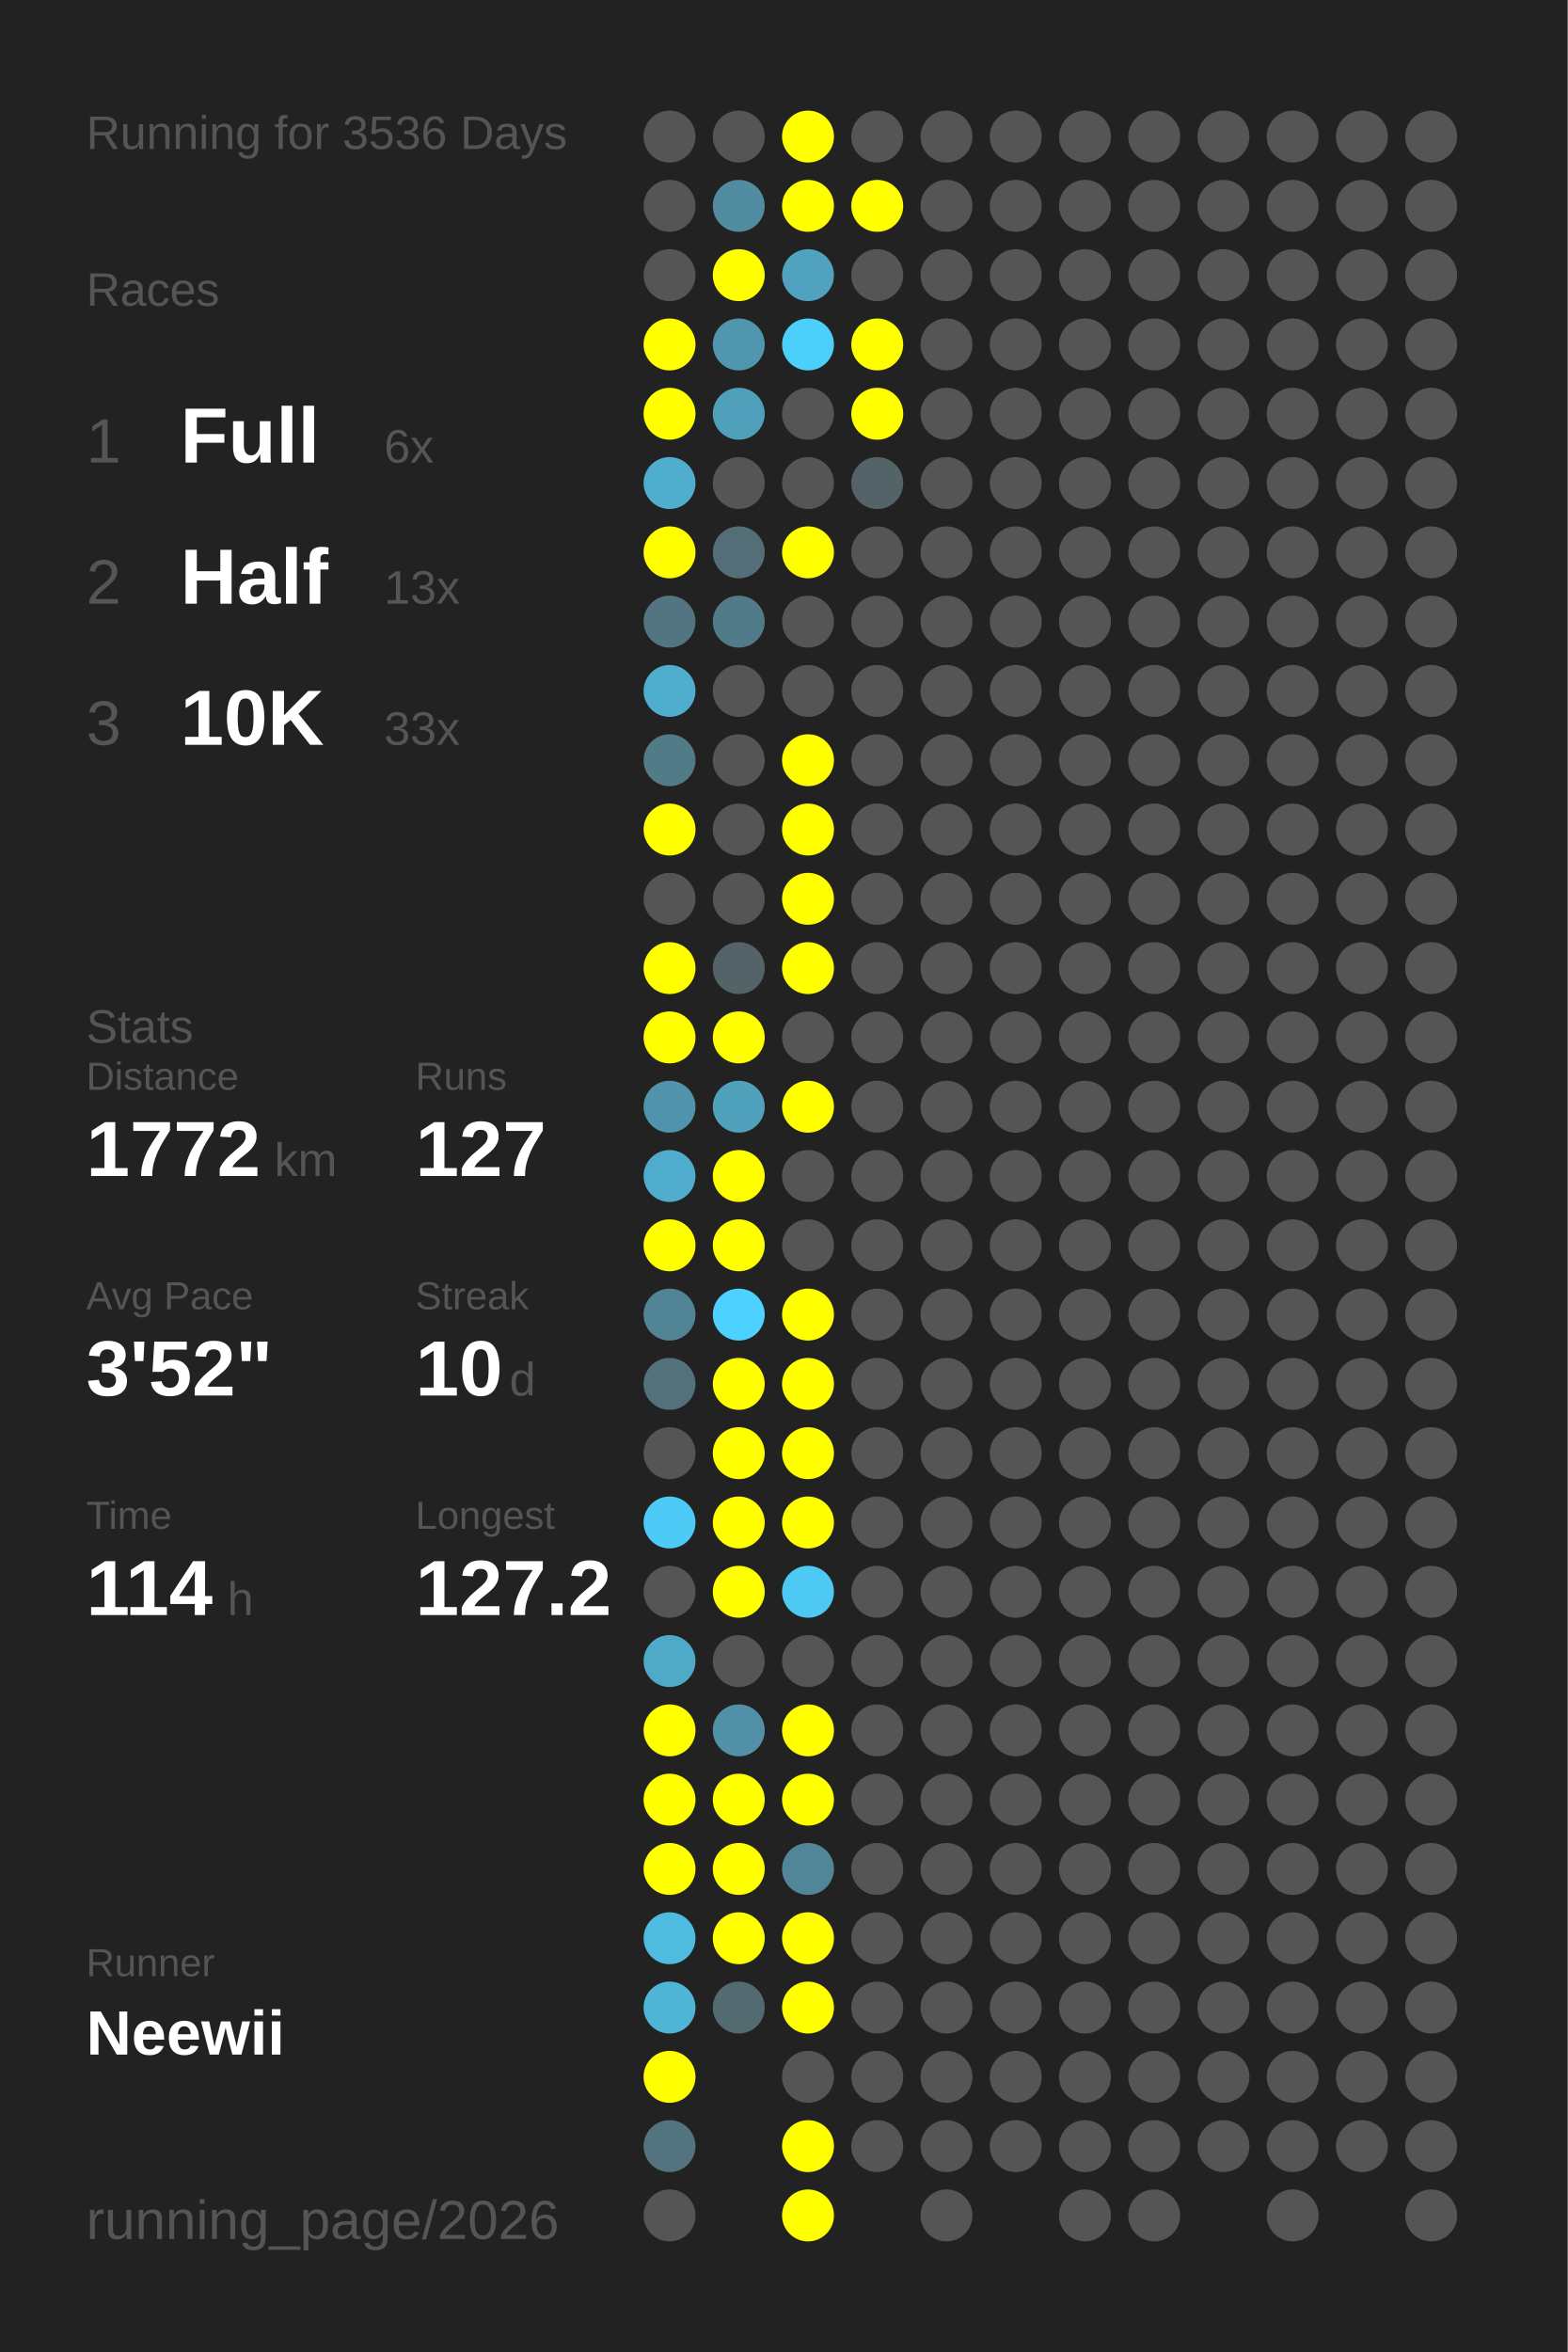
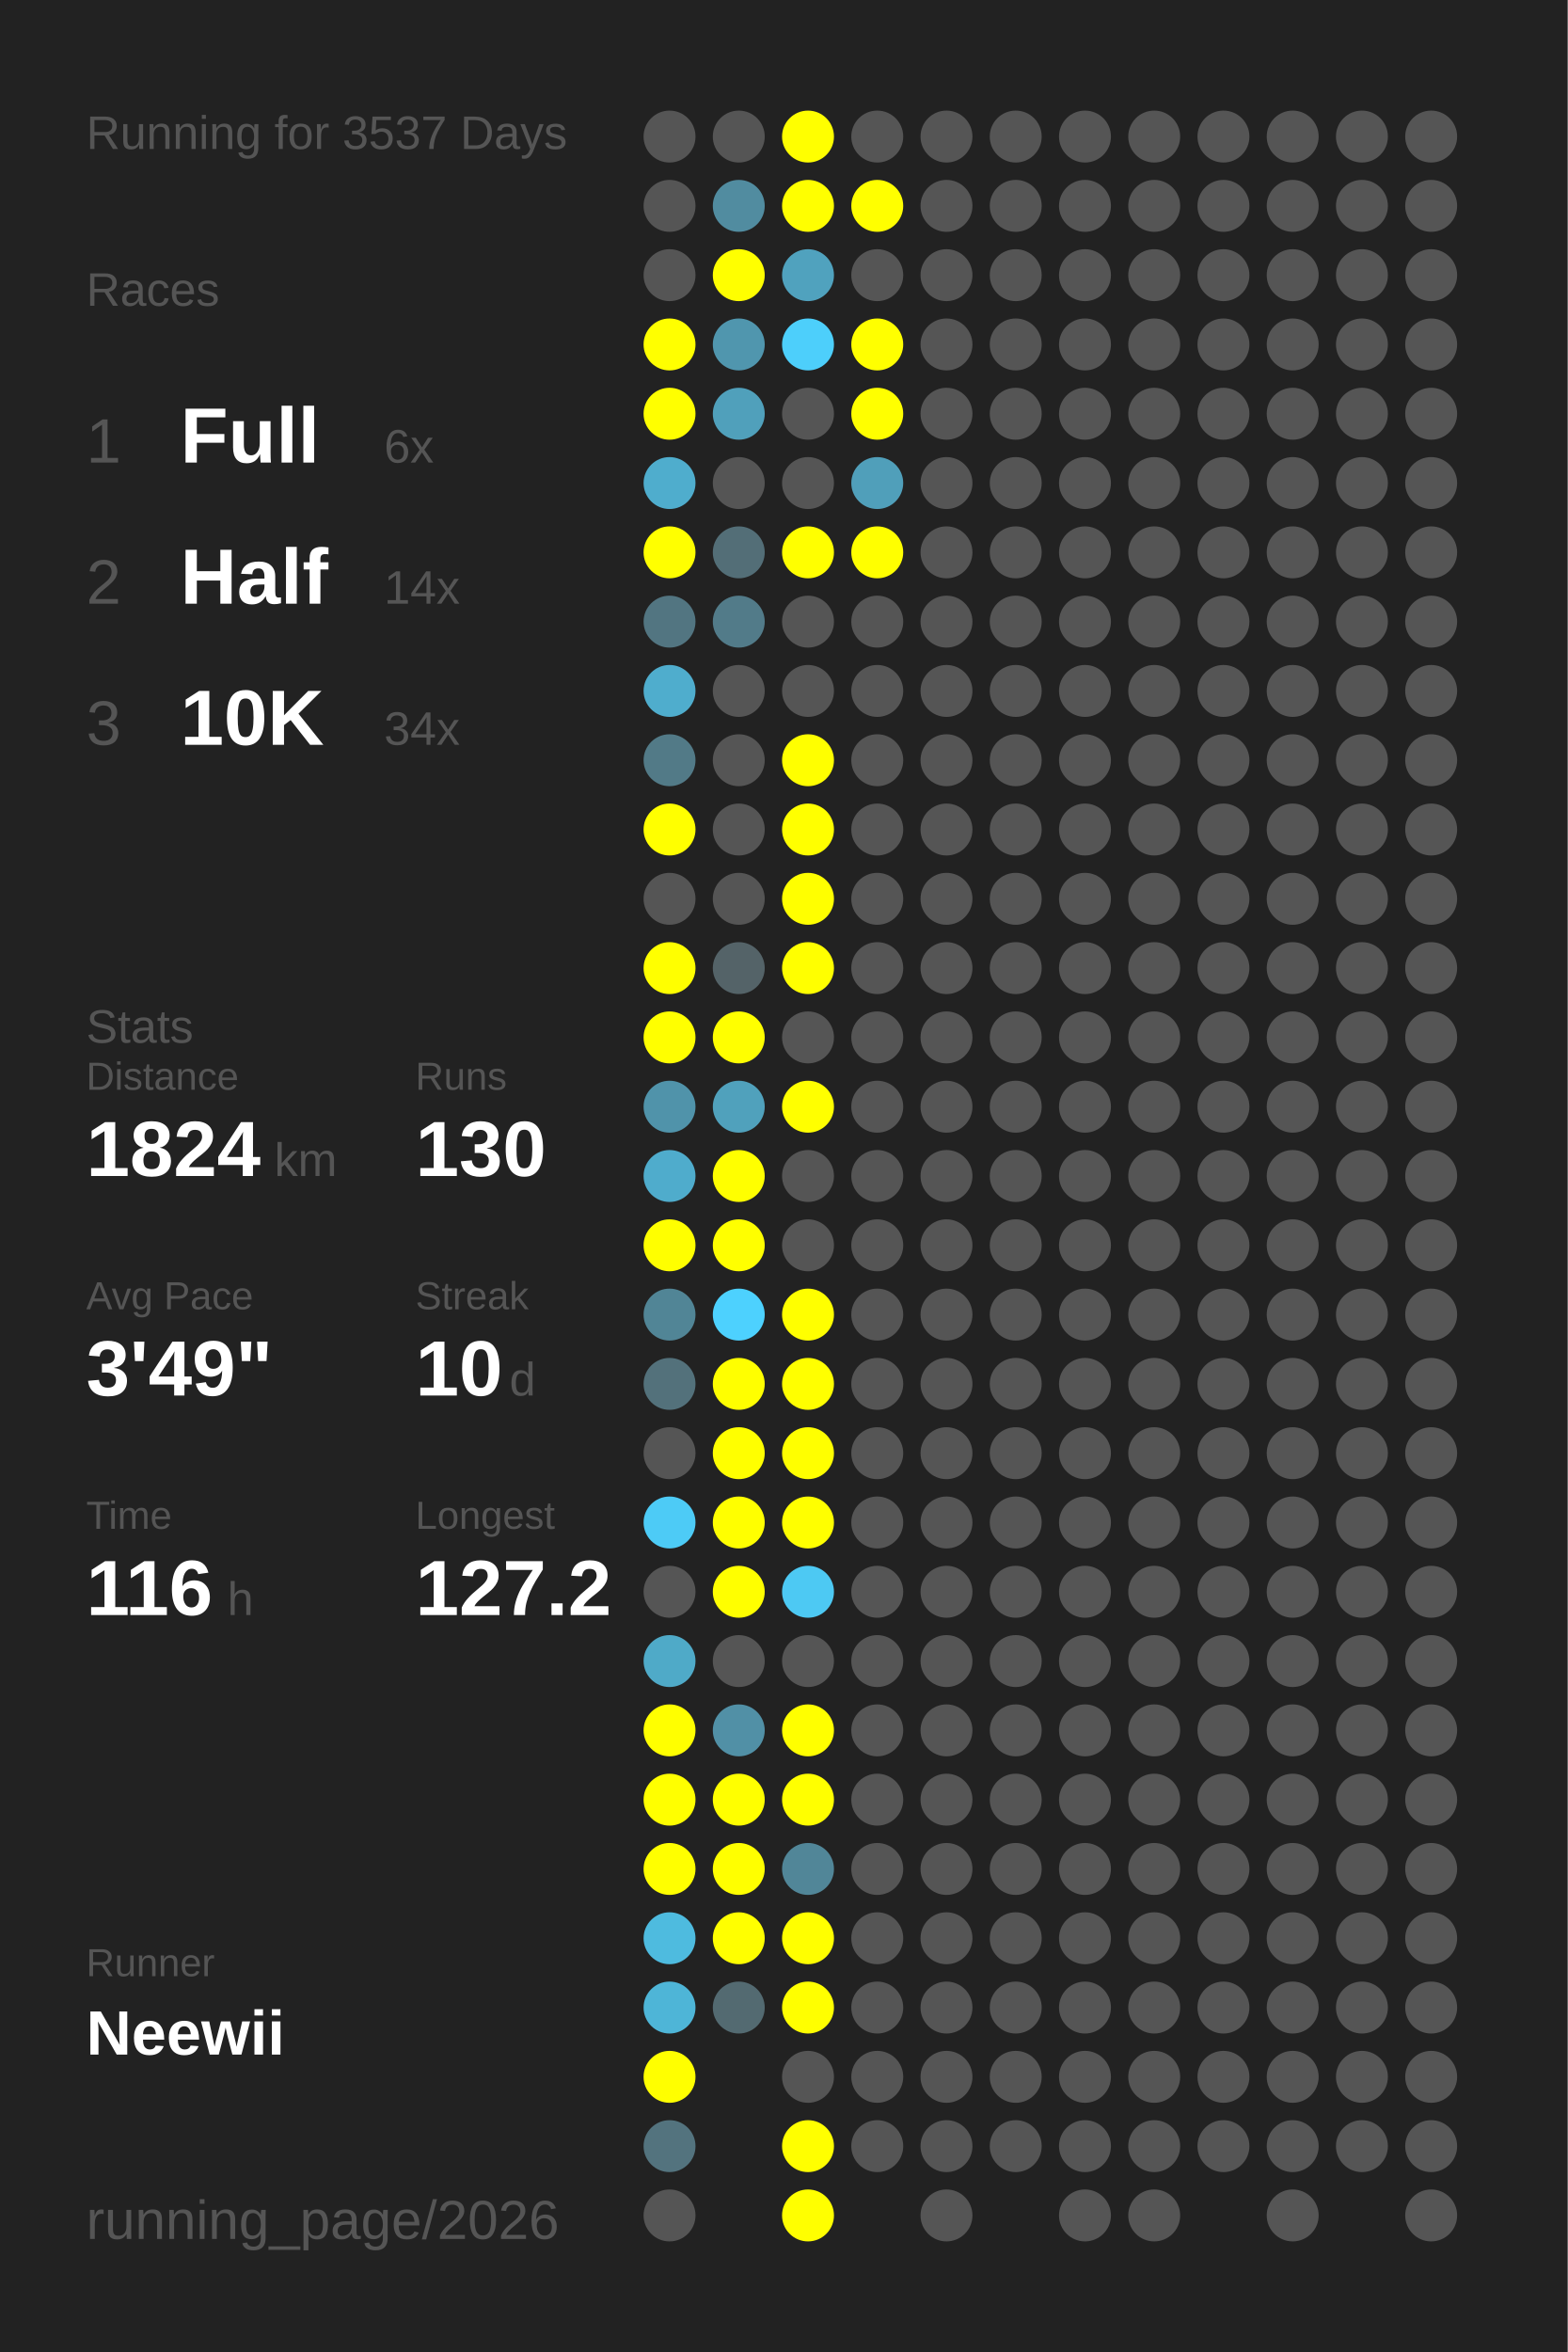
<svg xmlns="http://www.w3.org/2000/svg" baseProfile="full" height="300mm" version="1.1" viewBox="0,0,200,300" width="200mm">
  <defs />
  <rect fill="#222222" height="300" width="200" x="0" y="0" />
-   <text fill="#555555" style="font-size:6px; font-family:Arial;" x="11" y="19">Running for 3536 Days</text>
+   <text fill="#555555" style="font-size:6px; font-family:Arial;" x="11" y="19">Running for 3537 Days</text>
  <text fill="#555555" style="font-size:6px; font-family:Arial;" x="11" y="39">Races</text>
  <text fill="#555555" style="font-size:8px; font-family:Arial;" x="11" y="59">1</text>
  <text fill="#FFFFFF" style="font-size:10px; font-family:Arial; font-weight:bold;" x="23" y="59">Full</text>
  <text fill="#555555" style="font-size:6px; font-family:Arial;" x="49" y="59">6x</text>
  <text fill="#555555" style="font-size:8px; font-family:Arial;" x="11" y="77">2</text>
  <text fill="#FFFFFF" style="font-size:10px; font-family:Arial; font-weight:bold;" x="23" y="77">Half</text>
-   <text fill="#555555" style="font-size:6px; font-family:Arial;" x="49" y="77">13x</text>
+   <text fill="#555555" style="font-size:6px; font-family:Arial;" x="49" y="77">14x</text>
  <text fill="#555555" style="font-size:8px; font-family:Arial;" x="11" y="95">3</text>
  <text fill="#FFFFFF" style="font-size:10px; font-family:Arial; font-weight:bold;" x="23" y="95">10K</text>
-   <text fill="#555555" style="font-size:6px; font-family:Arial;" x="49" y="95">33x</text>
+   <text fill="#555555" style="font-size:6px; font-family:Arial;" x="49" y="95">34x</text>
  <text fill="#555555" style="font-size:6px; font-family:Arial;" x="11" y="133">Stats</text>
  <text fill="#555555" style="font-size:5px; font-family:Arial;" x="11" y="139">Distance</text>
-   <text fill="#FFFFFF" style="font-size:10px; font-family:Arial; font-weight:bold;" x="11" y="150">1772</text>
+   <text fill="#FFFFFF" style="font-size:10px; font-family:Arial; font-weight:bold;" x="11" y="150">1824</text>
  <text fill="#555555" style="font-size:6px; font-family:Arial;" x="35" y="150">km</text>
  <text fill="#555555" style="font-size:5px; font-family:Arial;" x="53" y="139">Runs</text>
-   <text fill="#FFFFFF" style="font-size:10px; font-family:Arial; font-weight:bold;" x="53" y="150">127</text>
+   <text fill="#FFFFFF" style="font-size:10px; font-family:Arial; font-weight:bold;" x="53" y="150">130</text>
  <text fill="#555555" style="font-size:5px; font-family:Arial;" x="11" y="167">Avg Pace</text>
-   <text fill="#FFFFFF" style="font-size:10px; font-family:Arial; font-weight:bold;" x="11" y="178">3'52"</text>
+   <text fill="#FFFFFF" style="font-size:10px; font-family:Arial; font-weight:bold;" x="11" y="178">3'49"</text>
  <text fill="#555555" style="font-size:5px; font-family:Arial;" x="53" y="167">Streak</text>
  <text fill="#FFFFFF" style="font-size:10px; font-family:Arial; font-weight:bold;" x="53" y="178">10</text>
  <text fill="#555555" style="font-size:6px; font-family:Arial;" x="65" y="178">d</text>
  <text fill="#555555" style="font-size:5px; font-family:Arial;" x="11" y="195">Time</text>
-   <text fill="#FFFFFF" style="font-size:10px; font-family:Arial; font-weight:bold;" x="11" y="206">114</text>
+   <text fill="#FFFFFF" style="font-size:10px; font-family:Arial; font-weight:bold;" x="11" y="206">116</text>
  <text fill="#555555" style="font-size:6px; font-family:Arial;" x="29" y="206">h</text>
  <text fill="#555555" style="font-size:5px; font-family:Arial;" x="53" y="195">Longest</text>
  <text fill="#FFFFFF" style="font-size:10px; font-family:Arial; font-weight:bold;" x="53" y="206">127.2</text>
  <text fill="#555555" style="font-size:5px; font-family:Arial;" x="11" y="252.065">Runner</text>
  <text fill="#FFFFFF" style="font-size:8px; font-family:Arial; font-weight:bold;" x="11" y="262.065">Neewii</text>
  <text fill="#555555" style="font-size:7px; font-family:Arial;" x="11" y="285.581">running_page/2026</text>
  <circle cx="85.417" cy="17.419" fill="#555555" r="3.312" />
  <circle cx="85.417" cy="26.258" fill="#555555" r="3.312" />
  <circle cx="85.417" cy="35.097" fill="#555555" r="3.312" />
  <circle cx="85.417" cy="43.935" fill="#FFFF00" r="3.312" />
  <circle cx="85.417" cy="52.774" fill="#FFFF00" r="3.312" />
  <circle cx="85.417" cy="61.613" fill="#4fadcd" r="3.312" />
  <circle cx="85.417" cy="70.452" fill="#FFFF00" r="3.312" />
  <circle cx="85.417" cy="79.29" fill="#527581" r="3.312" />
  <circle cx="85.417" cy="88.129" fill="#4fadcd" r="3.312" />
  <circle cx="85.417" cy="96.968" fill="#527a87" r="3.312" />
  <circle cx="85.417" cy="105.806" fill="#FFFF00" r="3.312" />
  <circle cx="85.417" cy="114.645" fill="#555555" r="3.312" />
  <circle cx="85.417" cy="123.484" fill="#FFFF00" r="3.312" />
  <circle cx="85.417" cy="132.323" fill="#FFFF00" r="3.312" />
  <circle cx="85.417" cy="141.161" fill="#5093aa" r="3.312" />
  <circle cx="85.417" cy="150" fill="#4faccc" r="3.312" />
  <circle cx="85.417" cy="158.839" fill="#FFFF00" r="3.312" />
  <circle cx="85.417" cy="167.677" fill="#518596" r="3.312" />
  <circle cx="85.417" cy="176.516" fill="#53717b" r="3.312" />
  <circle cx="85.417" cy="185.355" fill="#555555" r="3.312" />
  <circle cx="85.417" cy="194.194" fill="#4dcbf6" r="3.312" />
  <circle cx="85.417" cy="203.032" fill="#555555" r="3.312" />
  <circle cx="85.417" cy="211.871" fill="#4faac8" r="3.312" />
  <circle cx="85.417" cy="220.71" fill="#FFFF00" r="3.312" />
  <circle cx="85.417" cy="229.548" fill="#FFFF00" r="3.312" />
  <circle cx="85.417" cy="238.387" fill="#FFFF00" r="3.312" />
  <circle cx="85.417" cy="247.226" fill="#4ebbdf" r="3.312" />
  <circle cx="85.417" cy="256.065" fill="#4eb5d7" r="3.312" />
  <circle cx="85.417" cy="264.903" fill="#FFFF00" r="3.312" />
  <circle cx="85.417" cy="273.742" fill="#53737e" r="3.312" />
  <circle cx="85.417" cy="282.581" fill="#555555" r="3.312" />
  <circle cx="94.25" cy="17.419" fill="#555555" r="3.312" />
  <circle cx="94.25" cy="26.258" fill="#518ca0" r="3.312" />
  <circle cx="94.25" cy="35.097" fill="#FFFF00" r="3.312" />
  <circle cx="94.25" cy="43.935" fill="#5096ae" r="3.312" />
  <circle cx="94.25" cy="52.774" fill="#50a0bb" r="3.312" />
  <circle cx="94.25" cy="61.613" fill="#555555" r="3.312" />
  <circle cx="94.25" cy="70.452" fill="#536e77" r="3.312" />
  <circle cx="94.25" cy="79.29" fill="#527b89" r="3.312" />
  <circle cx="94.25" cy="88.129" fill="#555555" r="3.312" />
  <circle cx="94.25" cy="96.968" fill="#555555" r="3.312" />
  <circle cx="94.25" cy="105.806" fill="#555555" r="3.312" />
  <circle cx="94.25" cy="114.645" fill="#555555" r="3.312" />
  <circle cx="94.25" cy="123.484" fill="#546368" r="3.312" />
  <circle cx="94.25" cy="132.323" fill="#FFFF00" r="3.312" />
  <circle cx="94.25" cy="141.161" fill="#50a1bc" r="3.312" />
  <circle cx="94.25" cy="150" fill="#FFFF00" r="3.312" />
  <circle cx="94.25" cy="158.839" fill="#FFFF00" r="3.312" />
  <circle cx="94.25" cy="167.677" fill="#4dd1fe" r="3.312" />
  <circle cx="94.25" cy="176.516" fill="#FFFF00" r="3.312" />
  <circle cx="94.25" cy="185.355" fill="#FFFF00" r="3.312" />
  <circle cx="94.25" cy="194.194" fill="#FFFF00" r="3.312" />
  <circle cx="94.25" cy="203.032" fill="#FFFF00" r="3.312" />
  <circle cx="94.25" cy="211.871" fill="#555555" r="3.312" />
  <circle cx="94.25" cy="220.71" fill="#5190a6" r="3.312" />
  <circle cx="94.25" cy="229.548" fill="#FFFF00" r="3.312" />
  <circle cx="94.25" cy="238.387" fill="#FFFF00" r="3.312" />
  <circle cx="94.25" cy="247.226" fill="#FFFF00" r="3.312" />
  <circle cx="94.25" cy="256.065" fill="#536a71" r="3.312" />
  <circle cx="103.083" cy="17.419" fill="#FFFF00" r="3.312" />
  <circle cx="103.083" cy="26.258" fill="#FFFF00" r="3.312" />
  <circle cx="103.083" cy="35.097" fill="#50a2be" r="3.312" />
  <circle cx="103.083" cy="43.935" fill="#4dcffb" r="3.312" />
  <circle cx="103.083" cy="52.774" fill="#555555" r="3.312" />
  <circle cx="103.083" cy="61.613" fill="#555555" r="3.312" />
  <circle cx="103.083" cy="70.452" fill="#FFFF00" r="3.312" />
  <circle cx="103.083" cy="79.29" fill="#555555" r="3.312" />
  <circle cx="103.083" cy="88.129" fill="#555555" r="3.312" />
  <circle cx="103.083" cy="96.968" fill="#FFFF00" r="3.312" />
  <circle cx="103.083" cy="105.806" fill="#FFFF00" r="3.312" />
  <circle cx="103.083" cy="114.645" fill="#FFFF00" r="3.312" />
  <circle cx="103.083" cy="123.484" fill="#FFFF00" r="3.312" />
  <circle cx="103.083" cy="132.323" fill="#555555" r="3.312" />
  <circle cx="103.083" cy="141.161" fill="#FFFF00" r="3.312" />
  <circle cx="103.083" cy="150" fill="#555555" r="3.312" />
  <circle cx="103.083" cy="158.839" fill="#555555" r="3.312" />
  <circle cx="103.083" cy="167.677" fill="#FFFF00" r="3.312" />
  <circle cx="103.083" cy="176.516" fill="#FFFF00" r="3.312" />
  <circle cx="103.083" cy="185.355" fill="#FFFF00" r="3.312" />
  <circle cx="103.083" cy="194.194" fill="#FFFF00" r="3.312" />
  <circle cx="103.083" cy="203.032" fill="#4dc9f3" r="3.312" />
  <circle cx="103.083" cy="211.871" fill="#555555" r="3.312" />
  <circle cx="103.083" cy="220.71" fill="#FFFF00" r="3.312" />
  <circle cx="103.083" cy="229.548" fill="#FFFF00" r="3.312" />
  <circle cx="103.083" cy="238.387" fill="#518698" r="3.312" />
  <circle cx="103.083" cy="247.226" fill="#FFFF00" r="3.312" />
  <circle cx="103.083" cy="256.065" fill="#FFFF00" r="3.312" />
  <circle cx="103.083" cy="264.903" fill="#555555" r="3.312" />
  <circle cx="103.083" cy="273.742" fill="#FFFF00" r="3.312" />
  <circle cx="103.083" cy="282.581" fill="#FFFF00" r="3.312" />
  <circle cx="111.917" cy="17.419" fill="#555555" r="3.312" />
  <circle cx="111.917" cy="26.258" fill="#FFFF00" r="3.312" />
  <circle cx="111.917" cy="35.097" fill="#555555" r="3.312" />
  <circle cx="111.917" cy="43.935" fill="#FFFF00" r="3.312" />
  <circle cx="111.917" cy="52.774" fill="#FFFF00" r="3.312" />
-   <circle cx="111.917" cy="61.613" fill="#546368" r="3.312" />
-   <circle cx="111.917" cy="70.452" fill="#555555" r="3.312" />
+   <circle cx="111.917" cy="61.613" fill="#509fba" r="3.312" />
+   <circle cx="111.917" cy="70.452" fill="#FFFF00" r="3.312" />
  <circle cx="111.917" cy="79.29" fill="#555555" r="3.312" />
  <circle cx="111.917" cy="88.129" fill="#555555" r="3.312" />
  <circle cx="111.917" cy="96.968" fill="#555555" r="3.312" />
  <circle cx="111.917" cy="105.806" fill="#555555" r="3.312" />
  <circle cx="111.917" cy="114.645" fill="#555555" r="3.312" />
  <circle cx="111.917" cy="123.484" fill="#555555" r="3.312" />
  <circle cx="111.917" cy="132.323" fill="#555555" r="3.312" />
  <circle cx="111.917" cy="141.161" fill="#555555" r="3.312" />
  <circle cx="111.917" cy="150" fill="#555555" r="3.312" />
  <circle cx="111.917" cy="158.839" fill="#555555" r="3.312" />
  <circle cx="111.917" cy="167.677" fill="#555555" r="3.312" />
  <circle cx="111.917" cy="176.516" fill="#555555" r="3.312" />
  <circle cx="111.917" cy="185.355" fill="#555555" r="3.312" />
  <circle cx="111.917" cy="194.194" fill="#555555" r="3.312" />
  <circle cx="111.917" cy="203.032" fill="#555555" r="3.312" />
  <circle cx="111.917" cy="211.871" fill="#555555" r="3.312" />
  <circle cx="111.917" cy="220.71" fill="#555555" r="3.312" />
  <circle cx="111.917" cy="229.548" fill="#555555" r="3.312" />
  <circle cx="111.917" cy="238.387" fill="#555555" r="3.312" />
  <circle cx="111.917" cy="247.226" fill="#555555" r="3.312" />
  <circle cx="111.917" cy="256.065" fill="#555555" r="3.312" />
  <circle cx="111.917" cy="264.903" fill="#555555" r="3.312" />
  <circle cx="111.917" cy="273.742" fill="#555555" r="3.312" />
  <circle cx="120.75" cy="17.419" fill="#555555" r="3.312" />
  <circle cx="120.75" cy="26.258" fill="#555555" r="3.312" />
  <circle cx="120.75" cy="35.097" fill="#555555" r="3.312" />
  <circle cx="120.75" cy="43.935" fill="#555555" r="3.312" />
  <circle cx="120.75" cy="52.774" fill="#555555" r="3.312" />
  <circle cx="120.75" cy="61.613" fill="#555555" r="3.312" />
  <circle cx="120.75" cy="70.452" fill="#555555" r="3.312" />
  <circle cx="120.75" cy="79.29" fill="#555555" r="3.312" />
  <circle cx="120.75" cy="88.129" fill="#555555" r="3.312" />
  <circle cx="120.75" cy="96.968" fill="#555555" r="3.312" />
  <circle cx="120.75" cy="105.806" fill="#555555" r="3.312" />
  <circle cx="120.75" cy="114.645" fill="#555555" r="3.312" />
  <circle cx="120.75" cy="123.484" fill="#555555" r="3.312" />
  <circle cx="120.75" cy="132.323" fill="#555555" r="3.312" />
  <circle cx="120.75" cy="141.161" fill="#555555" r="3.312" />
  <circle cx="120.75" cy="150" fill="#555555" r="3.312" />
  <circle cx="120.75" cy="158.839" fill="#555555" r="3.312" />
  <circle cx="120.75" cy="167.677" fill="#555555" r="3.312" />
  <circle cx="120.75" cy="176.516" fill="#555555" r="3.312" />
  <circle cx="120.75" cy="185.355" fill="#555555" r="3.312" />
  <circle cx="120.75" cy="194.194" fill="#555555" r="3.312" />
  <circle cx="120.75" cy="203.032" fill="#555555" r="3.312" />
  <circle cx="120.75" cy="211.871" fill="#555555" r="3.312" />
  <circle cx="120.75" cy="220.71" fill="#555555" r="3.312" />
  <circle cx="120.75" cy="229.548" fill="#555555" r="3.312" />
  <circle cx="120.75" cy="238.387" fill="#555555" r="3.312" />
  <circle cx="120.75" cy="247.226" fill="#555555" r="3.312" />
  <circle cx="120.75" cy="256.065" fill="#555555" r="3.312" />
  <circle cx="120.75" cy="264.903" fill="#555555" r="3.312" />
  <circle cx="120.75" cy="273.742" fill="#555555" r="3.312" />
  <circle cx="120.75" cy="282.581" fill="#555555" r="3.312" />
  <circle cx="129.583" cy="17.419" fill="#555555" r="3.312" />
  <circle cx="129.583" cy="26.258" fill="#555555" r="3.312" />
  <circle cx="129.583" cy="35.097" fill="#555555" r="3.312" />
  <circle cx="129.583" cy="43.935" fill="#555555" r="3.312" />
  <circle cx="129.583" cy="52.774" fill="#555555" r="3.312" />
  <circle cx="129.583" cy="61.613" fill="#555555" r="3.312" />
  <circle cx="129.583" cy="70.452" fill="#555555" r="3.312" />
  <circle cx="129.583" cy="79.29" fill="#555555" r="3.312" />
  <circle cx="129.583" cy="88.129" fill="#555555" r="3.312" />
  <circle cx="129.583" cy="96.968" fill="#555555" r="3.312" />
  <circle cx="129.583" cy="105.806" fill="#555555" r="3.312" />
  <circle cx="129.583" cy="114.645" fill="#555555" r="3.312" />
  <circle cx="129.583" cy="123.484" fill="#555555" r="3.312" />
  <circle cx="129.583" cy="132.323" fill="#555555" r="3.312" />
  <circle cx="129.583" cy="141.161" fill="#555555" r="3.312" />
  <circle cx="129.583" cy="150" fill="#555555" r="3.312" />
  <circle cx="129.583" cy="158.839" fill="#555555" r="3.312" />
  <circle cx="129.583" cy="167.677" fill="#555555" r="3.312" />
  <circle cx="129.583" cy="176.516" fill="#555555" r="3.312" />
  <circle cx="129.583" cy="185.355" fill="#555555" r="3.312" />
  <circle cx="129.583" cy="194.194" fill="#555555" r="3.312" />
  <circle cx="129.583" cy="203.032" fill="#555555" r="3.312" />
  <circle cx="129.583" cy="211.871" fill="#555555" r="3.312" />
  <circle cx="129.583" cy="220.71" fill="#555555" r="3.312" />
  <circle cx="129.583" cy="229.548" fill="#555555" r="3.312" />
  <circle cx="129.583" cy="238.387" fill="#555555" r="3.312" />
  <circle cx="129.583" cy="247.226" fill="#555555" r="3.312" />
  <circle cx="129.583" cy="256.065" fill="#555555" r="3.312" />
  <circle cx="129.583" cy="264.903" fill="#555555" r="3.312" />
  <circle cx="129.583" cy="273.742" fill="#555555" r="3.312" />
  <circle cx="138.417" cy="17.419" fill="#555555" r="3.312" />
  <circle cx="138.417" cy="26.258" fill="#555555" r="3.312" />
  <circle cx="138.417" cy="35.097" fill="#555555" r="3.312" />
  <circle cx="138.417" cy="43.935" fill="#555555" r="3.312" />
  <circle cx="138.417" cy="52.774" fill="#555555" r="3.312" />
  <circle cx="138.417" cy="61.613" fill="#555555" r="3.312" />
  <circle cx="138.417" cy="70.452" fill="#555555" r="3.312" />
  <circle cx="138.417" cy="79.29" fill="#555555" r="3.312" />
  <circle cx="138.417" cy="88.129" fill="#555555" r="3.312" />
  <circle cx="138.417" cy="96.968" fill="#555555" r="3.312" />
  <circle cx="138.417" cy="105.806" fill="#555555" r="3.312" />
  <circle cx="138.417" cy="114.645" fill="#555555" r="3.312" />
  <circle cx="138.417" cy="123.484" fill="#555555" r="3.312" />
  <circle cx="138.417" cy="132.323" fill="#555555" r="3.312" />
  <circle cx="138.417" cy="141.161" fill="#555555" r="3.312" />
  <circle cx="138.417" cy="150" fill="#555555" r="3.312" />
  <circle cx="138.417" cy="158.839" fill="#555555" r="3.312" />
  <circle cx="138.417" cy="167.677" fill="#555555" r="3.312" />
  <circle cx="138.417" cy="176.516" fill="#555555" r="3.312" />
  <circle cx="138.417" cy="185.355" fill="#555555" r="3.312" />
  <circle cx="138.417" cy="194.194" fill="#555555" r="3.312" />
  <circle cx="138.417" cy="203.032" fill="#555555" r="3.312" />
  <circle cx="138.417" cy="211.871" fill="#555555" r="3.312" />
  <circle cx="138.417" cy="220.71" fill="#555555" r="3.312" />
  <circle cx="138.417" cy="229.548" fill="#555555" r="3.312" />
  <circle cx="138.417" cy="238.387" fill="#555555" r="3.312" />
  <circle cx="138.417" cy="247.226" fill="#555555" r="3.312" />
  <circle cx="138.417" cy="256.065" fill="#555555" r="3.312" />
  <circle cx="138.417" cy="264.903" fill="#555555" r="3.312" />
  <circle cx="138.417" cy="273.742" fill="#555555" r="3.312" />
  <circle cx="138.417" cy="282.581" fill="#555555" r="3.312" />
  <circle cx="147.25" cy="17.419" fill="#555555" r="3.312" />
  <circle cx="147.25" cy="26.258" fill="#555555" r="3.312" />
  <circle cx="147.25" cy="35.097" fill="#555555" r="3.312" />
  <circle cx="147.25" cy="43.935" fill="#555555" r="3.312" />
  <circle cx="147.25" cy="52.774" fill="#555555" r="3.312" />
  <circle cx="147.25" cy="61.613" fill="#555555" r="3.312" />
  <circle cx="147.25" cy="70.452" fill="#555555" r="3.312" />
  <circle cx="147.25" cy="79.29" fill="#555555" r="3.312" />
  <circle cx="147.25" cy="88.129" fill="#555555" r="3.312" />
  <circle cx="147.25" cy="96.968" fill="#555555" r="3.312" />
  <circle cx="147.25" cy="105.806" fill="#555555" r="3.312" />
  <circle cx="147.25" cy="114.645" fill="#555555" r="3.312" />
  <circle cx="147.25" cy="123.484" fill="#555555" r="3.312" />
  <circle cx="147.25" cy="132.323" fill="#555555" r="3.312" />
  <circle cx="147.25" cy="141.161" fill="#555555" r="3.312" />
  <circle cx="147.25" cy="150" fill="#555555" r="3.312" />
  <circle cx="147.25" cy="158.839" fill="#555555" r="3.312" />
  <circle cx="147.25" cy="167.677" fill="#555555" r="3.312" />
  <circle cx="147.25" cy="176.516" fill="#555555" r="3.312" />
  <circle cx="147.25" cy="185.355" fill="#555555" r="3.312" />
  <circle cx="147.25" cy="194.194" fill="#555555" r="3.312" />
  <circle cx="147.25" cy="203.032" fill="#555555" r="3.312" />
  <circle cx="147.25" cy="211.871" fill="#555555" r="3.312" />
  <circle cx="147.25" cy="220.71" fill="#555555" r="3.312" />
  <circle cx="147.25" cy="229.548" fill="#555555" r="3.312" />
  <circle cx="147.25" cy="238.387" fill="#555555" r="3.312" />
  <circle cx="147.25" cy="247.226" fill="#555555" r="3.312" />
  <circle cx="147.25" cy="256.065" fill="#555555" r="3.312" />
  <circle cx="147.25" cy="264.903" fill="#555555" r="3.312" />
  <circle cx="147.25" cy="273.742" fill="#555555" r="3.312" />
  <circle cx="147.25" cy="282.581" fill="#555555" r="3.312" />
  <circle cx="156.083" cy="17.419" fill="#555555" r="3.312" />
  <circle cx="156.083" cy="26.258" fill="#555555" r="3.312" />
  <circle cx="156.083" cy="35.097" fill="#555555" r="3.312" />
  <circle cx="156.083" cy="43.935" fill="#555555" r="3.312" />
  <circle cx="156.083" cy="52.774" fill="#555555" r="3.312" />
  <circle cx="156.083" cy="61.613" fill="#555555" r="3.312" />
  <circle cx="156.083" cy="70.452" fill="#555555" r="3.312" />
  <circle cx="156.083" cy="79.29" fill="#555555" r="3.312" />
  <circle cx="156.083" cy="88.129" fill="#555555" r="3.312" />
  <circle cx="156.083" cy="96.968" fill="#555555" r="3.312" />
  <circle cx="156.083" cy="105.806" fill="#555555" r="3.312" />
  <circle cx="156.083" cy="114.645" fill="#555555" r="3.312" />
  <circle cx="156.083" cy="123.484" fill="#555555" r="3.312" />
  <circle cx="156.083" cy="132.323" fill="#555555" r="3.312" />
  <circle cx="156.083" cy="141.161" fill="#555555" r="3.312" />
  <circle cx="156.083" cy="150" fill="#555555" r="3.312" />
  <circle cx="156.083" cy="158.839" fill="#555555" r="3.312" />
  <circle cx="156.083" cy="167.677" fill="#555555" r="3.312" />
  <circle cx="156.083" cy="176.516" fill="#555555" r="3.312" />
  <circle cx="156.083" cy="185.355" fill="#555555" r="3.312" />
  <circle cx="156.083" cy="194.194" fill="#555555" r="3.312" />
  <circle cx="156.083" cy="203.032" fill="#555555" r="3.312" />
  <circle cx="156.083" cy="211.871" fill="#555555" r="3.312" />
  <circle cx="156.083" cy="220.71" fill="#555555" r="3.312" />
  <circle cx="156.083" cy="229.548" fill="#555555" r="3.312" />
  <circle cx="156.083" cy="238.387" fill="#555555" r="3.312" />
  <circle cx="156.083" cy="247.226" fill="#555555" r="3.312" />
  <circle cx="156.083" cy="256.065" fill="#555555" r="3.312" />
  <circle cx="156.083" cy="264.903" fill="#555555" r="3.312" />
  <circle cx="156.083" cy="273.742" fill="#555555" r="3.312" />
  <circle cx="164.917" cy="17.419" fill="#555555" r="3.312" />
  <circle cx="164.917" cy="26.258" fill="#555555" r="3.312" />
  <circle cx="164.917" cy="35.097" fill="#555555" r="3.312" />
  <circle cx="164.917" cy="43.935" fill="#555555" r="3.312" />
  <circle cx="164.917" cy="52.774" fill="#555555" r="3.312" />
  <circle cx="164.917" cy="61.613" fill="#555555" r="3.312" />
  <circle cx="164.917" cy="70.452" fill="#555555" r="3.312" />
  <circle cx="164.917" cy="79.29" fill="#555555" r="3.312" />
  <circle cx="164.917" cy="88.129" fill="#555555" r="3.312" />
  <circle cx="164.917" cy="96.968" fill="#555555" r="3.312" />
  <circle cx="164.917" cy="105.806" fill="#555555" r="3.312" />
  <circle cx="164.917" cy="114.645" fill="#555555" r="3.312" />
  <circle cx="164.917" cy="123.484" fill="#555555" r="3.312" />
  <circle cx="164.917" cy="132.323" fill="#555555" r="3.312" />
  <circle cx="164.917" cy="141.161" fill="#555555" r="3.312" />
  <circle cx="164.917" cy="150" fill="#555555" r="3.312" />
  <circle cx="164.917" cy="158.839" fill="#555555" r="3.312" />
  <circle cx="164.917" cy="167.677" fill="#555555" r="3.312" />
  <circle cx="164.917" cy="176.516" fill="#555555" r="3.312" />
  <circle cx="164.917" cy="185.355" fill="#555555" r="3.312" />
  <circle cx="164.917" cy="194.194" fill="#555555" r="3.312" />
  <circle cx="164.917" cy="203.032" fill="#555555" r="3.312" />
  <circle cx="164.917" cy="211.871" fill="#555555" r="3.312" />
  <circle cx="164.917" cy="220.71" fill="#555555" r="3.312" />
  <circle cx="164.917" cy="229.548" fill="#555555" r="3.312" />
  <circle cx="164.917" cy="238.387" fill="#555555" r="3.312" />
  <circle cx="164.917" cy="247.226" fill="#555555" r="3.312" />
  <circle cx="164.917" cy="256.065" fill="#555555" r="3.312" />
  <circle cx="164.917" cy="264.903" fill="#555555" r="3.312" />
  <circle cx="164.917" cy="273.742" fill="#555555" r="3.312" />
  <circle cx="164.917" cy="282.581" fill="#555555" r="3.312" />
  <circle cx="173.75" cy="17.419" fill="#555555" r="3.312" />
  <circle cx="173.75" cy="26.258" fill="#555555" r="3.312" />
  <circle cx="173.75" cy="35.097" fill="#555555" r="3.312" />
  <circle cx="173.75" cy="43.935" fill="#555555" r="3.312" />
  <circle cx="173.75" cy="52.774" fill="#555555" r="3.312" />
  <circle cx="173.75" cy="61.613" fill="#555555" r="3.312" />
  <circle cx="173.75" cy="70.452" fill="#555555" r="3.312" />
  <circle cx="173.75" cy="79.29" fill="#555555" r="3.312" />
  <circle cx="173.75" cy="88.129" fill="#555555" r="3.312" />
  <circle cx="173.75" cy="96.968" fill="#555555" r="3.312" />
  <circle cx="173.75" cy="105.806" fill="#555555" r="3.312" />
  <circle cx="173.75" cy="114.645" fill="#555555" r="3.312" />
  <circle cx="173.75" cy="123.484" fill="#555555" r="3.312" />
  <circle cx="173.75" cy="132.323" fill="#555555" r="3.312" />
  <circle cx="173.75" cy="141.161" fill="#555555" r="3.312" />
  <circle cx="173.75" cy="150" fill="#555555" r="3.312" />
  <circle cx="173.75" cy="158.839" fill="#555555" r="3.312" />
  <circle cx="173.75" cy="167.677" fill="#555555" r="3.312" />
  <circle cx="173.75" cy="176.516" fill="#555555" r="3.312" />
  <circle cx="173.75" cy="185.355" fill="#555555" r="3.312" />
  <circle cx="173.75" cy="194.194" fill="#555555" r="3.312" />
  <circle cx="173.75" cy="203.032" fill="#555555" r="3.312" />
  <circle cx="173.75" cy="211.871" fill="#555555" r="3.312" />
  <circle cx="173.75" cy="220.71" fill="#555555" r="3.312" />
  <circle cx="173.75" cy="229.548" fill="#555555" r="3.312" />
  <circle cx="173.75" cy="238.387" fill="#555555" r="3.312" />
  <circle cx="173.75" cy="247.226" fill="#555555" r="3.312" />
  <circle cx="173.75" cy="256.065" fill="#555555" r="3.312" />
  <circle cx="173.75" cy="264.903" fill="#555555" r="3.312" />
  <circle cx="173.75" cy="273.742" fill="#555555" r="3.312" />
  <circle cx="182.583" cy="17.419" fill="#555555" r="3.312" />
  <circle cx="182.583" cy="26.258" fill="#555555" r="3.312" />
  <circle cx="182.583" cy="35.097" fill="#555555" r="3.312" />
  <circle cx="182.583" cy="43.935" fill="#555555" r="3.312" />
  <circle cx="182.583" cy="52.774" fill="#555555" r="3.312" />
  <circle cx="182.583" cy="61.613" fill="#555555" r="3.312" />
  <circle cx="182.583" cy="70.452" fill="#555555" r="3.312" />
  <circle cx="182.583" cy="79.29" fill="#555555" r="3.312" />
  <circle cx="182.583" cy="88.129" fill="#555555" r="3.312" />
  <circle cx="182.583" cy="96.968" fill="#555555" r="3.312" />
  <circle cx="182.583" cy="105.806" fill="#555555" r="3.312" />
  <circle cx="182.583" cy="114.645" fill="#555555" r="3.312" />
  <circle cx="182.583" cy="123.484" fill="#555555" r="3.312" />
  <circle cx="182.583" cy="132.323" fill="#555555" r="3.312" />
  <circle cx="182.583" cy="141.161" fill="#555555" r="3.312" />
  <circle cx="182.583" cy="150" fill="#555555" r="3.312" />
  <circle cx="182.583" cy="158.839" fill="#555555" r="3.312" />
  <circle cx="182.583" cy="167.677" fill="#555555" r="3.312" />
  <circle cx="182.583" cy="176.516" fill="#555555" r="3.312" />
  <circle cx="182.583" cy="185.355" fill="#555555" r="3.312" />
  <circle cx="182.583" cy="194.194" fill="#555555" r="3.312" />
  <circle cx="182.583" cy="203.032" fill="#555555" r="3.312" />
  <circle cx="182.583" cy="211.871" fill="#555555" r="3.312" />
  <circle cx="182.583" cy="220.71" fill="#555555" r="3.312" />
  <circle cx="182.583" cy="229.548" fill="#555555" r="3.312" />
  <circle cx="182.583" cy="238.387" fill="#555555" r="3.312" />
  <circle cx="182.583" cy="247.226" fill="#555555" r="3.312" />
  <circle cx="182.583" cy="256.065" fill="#555555" r="3.312" />
  <circle cx="182.583" cy="264.903" fill="#555555" r="3.312" />
  <circle cx="182.583" cy="273.742" fill="#555555" r="3.312" />
  <circle cx="182.583" cy="282.581" fill="#555555" r="3.312" />
</svg>
